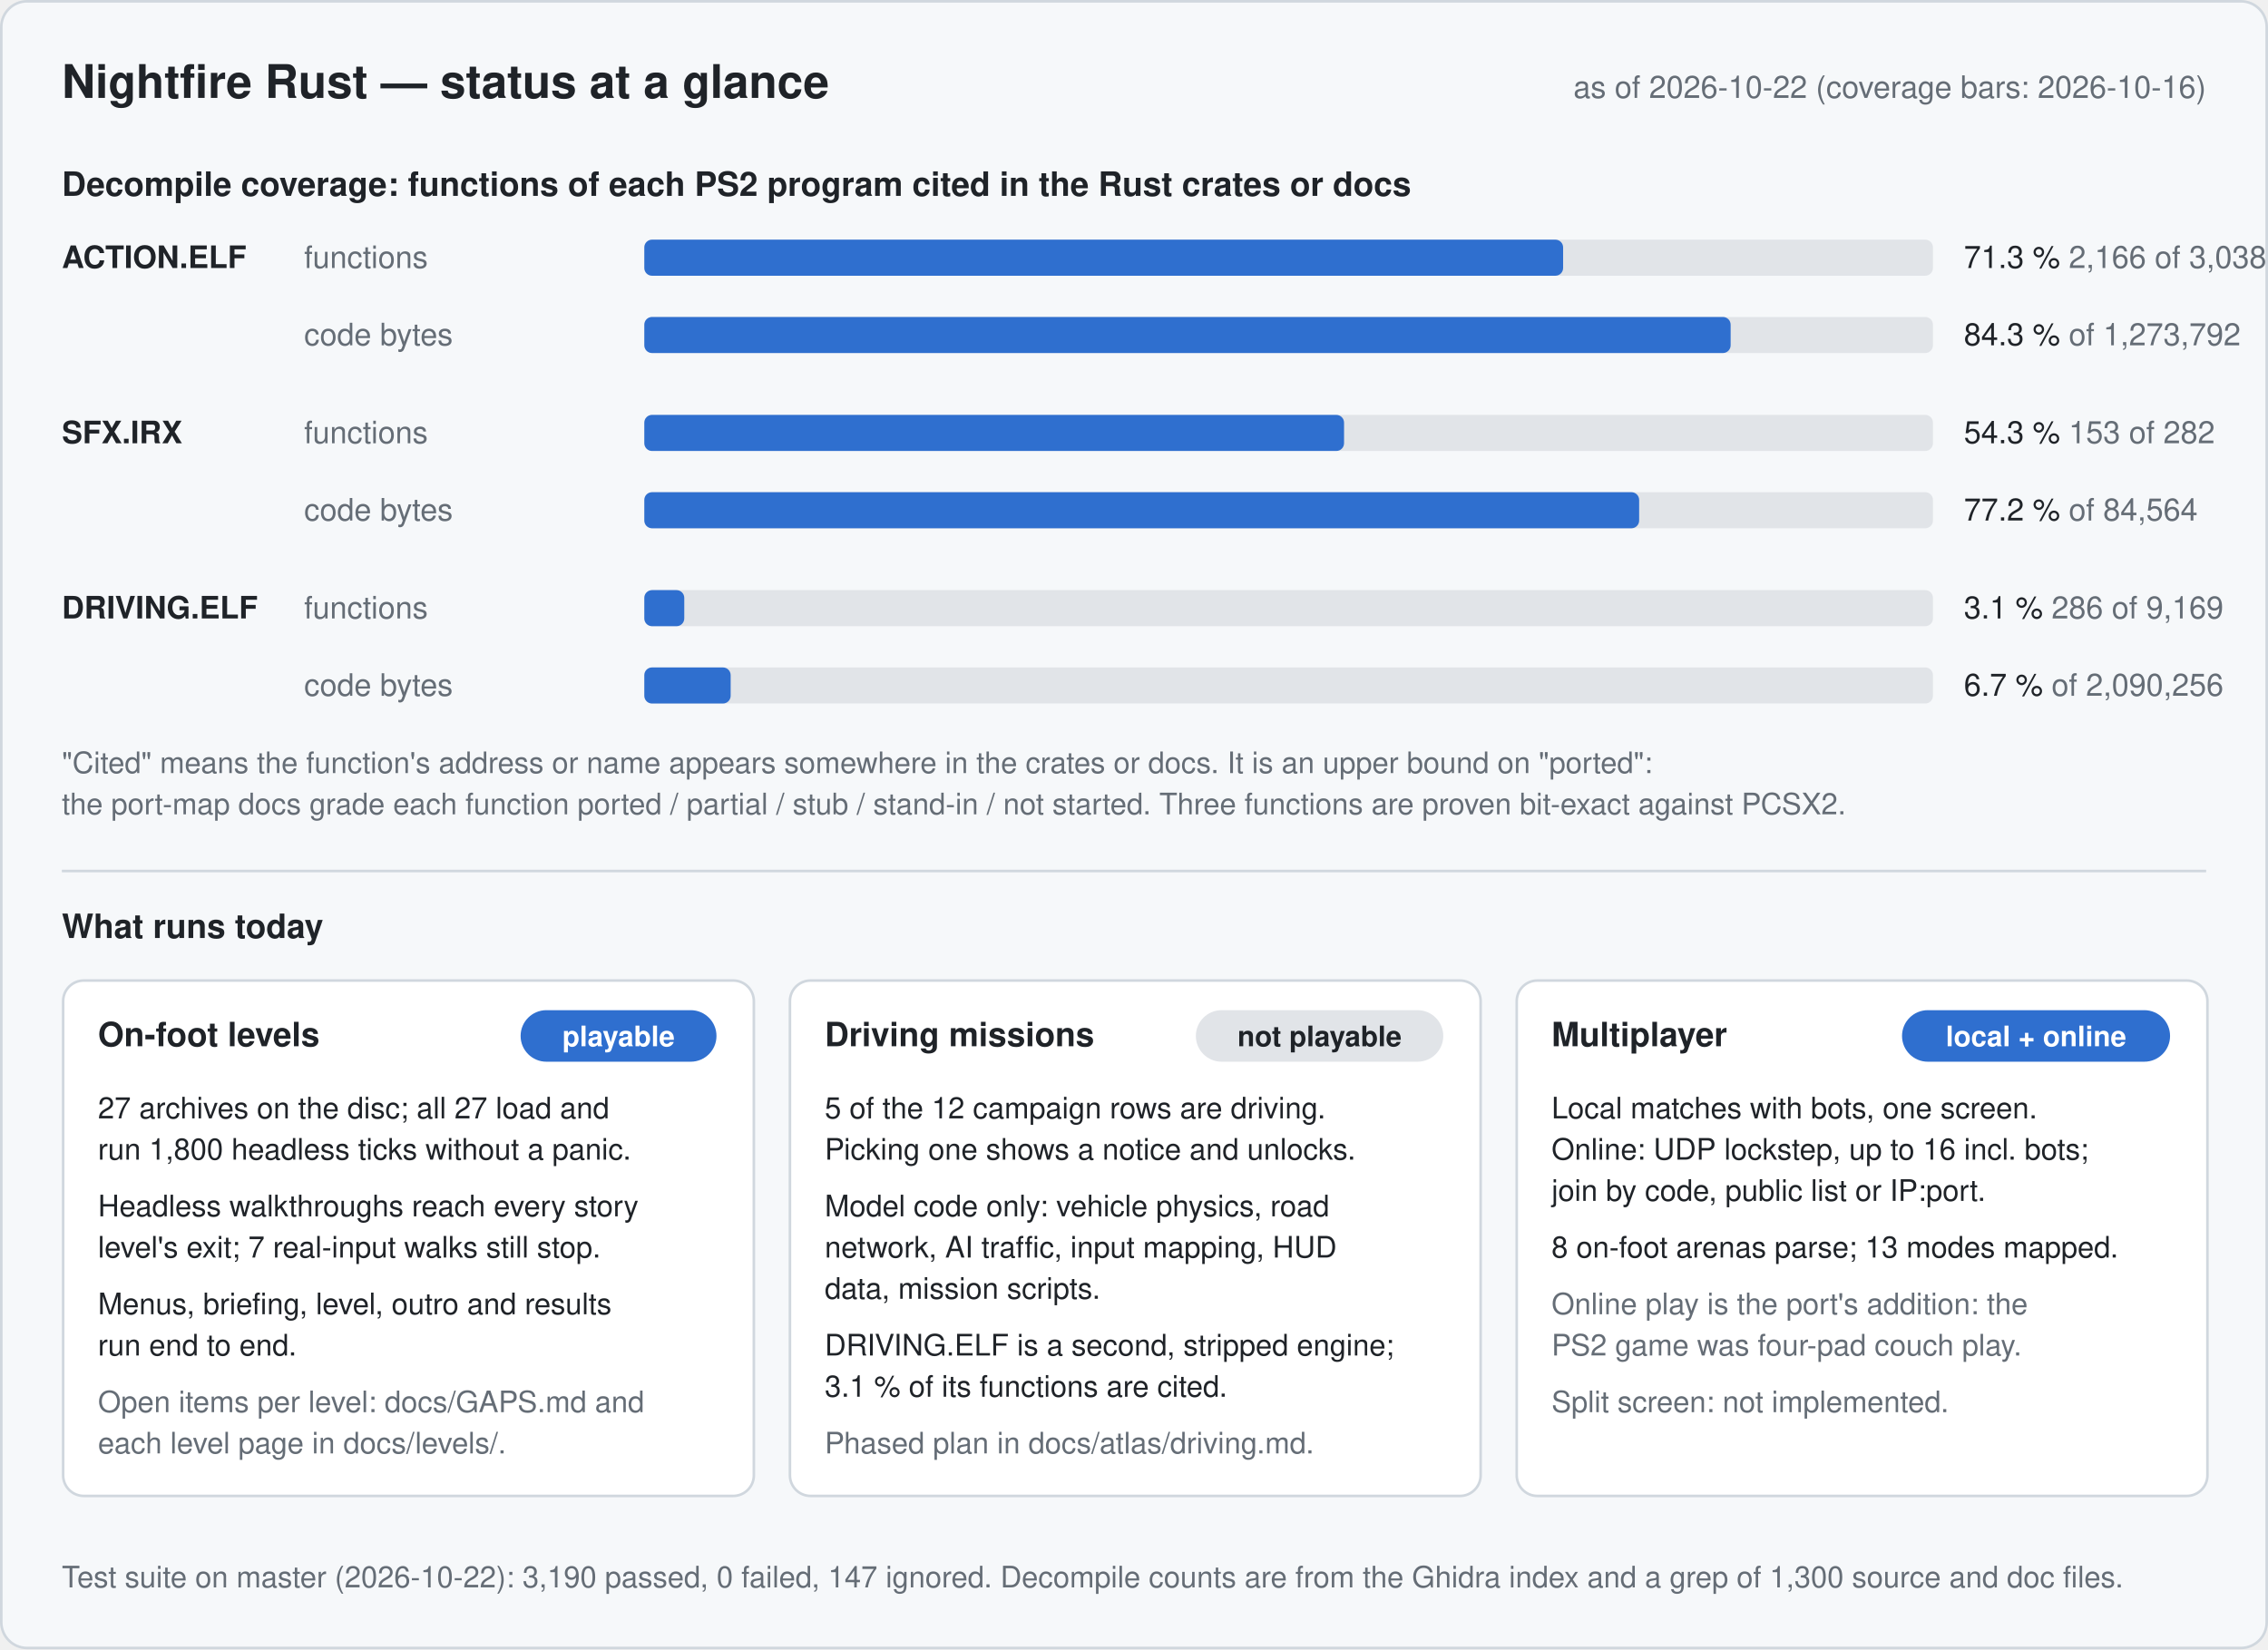
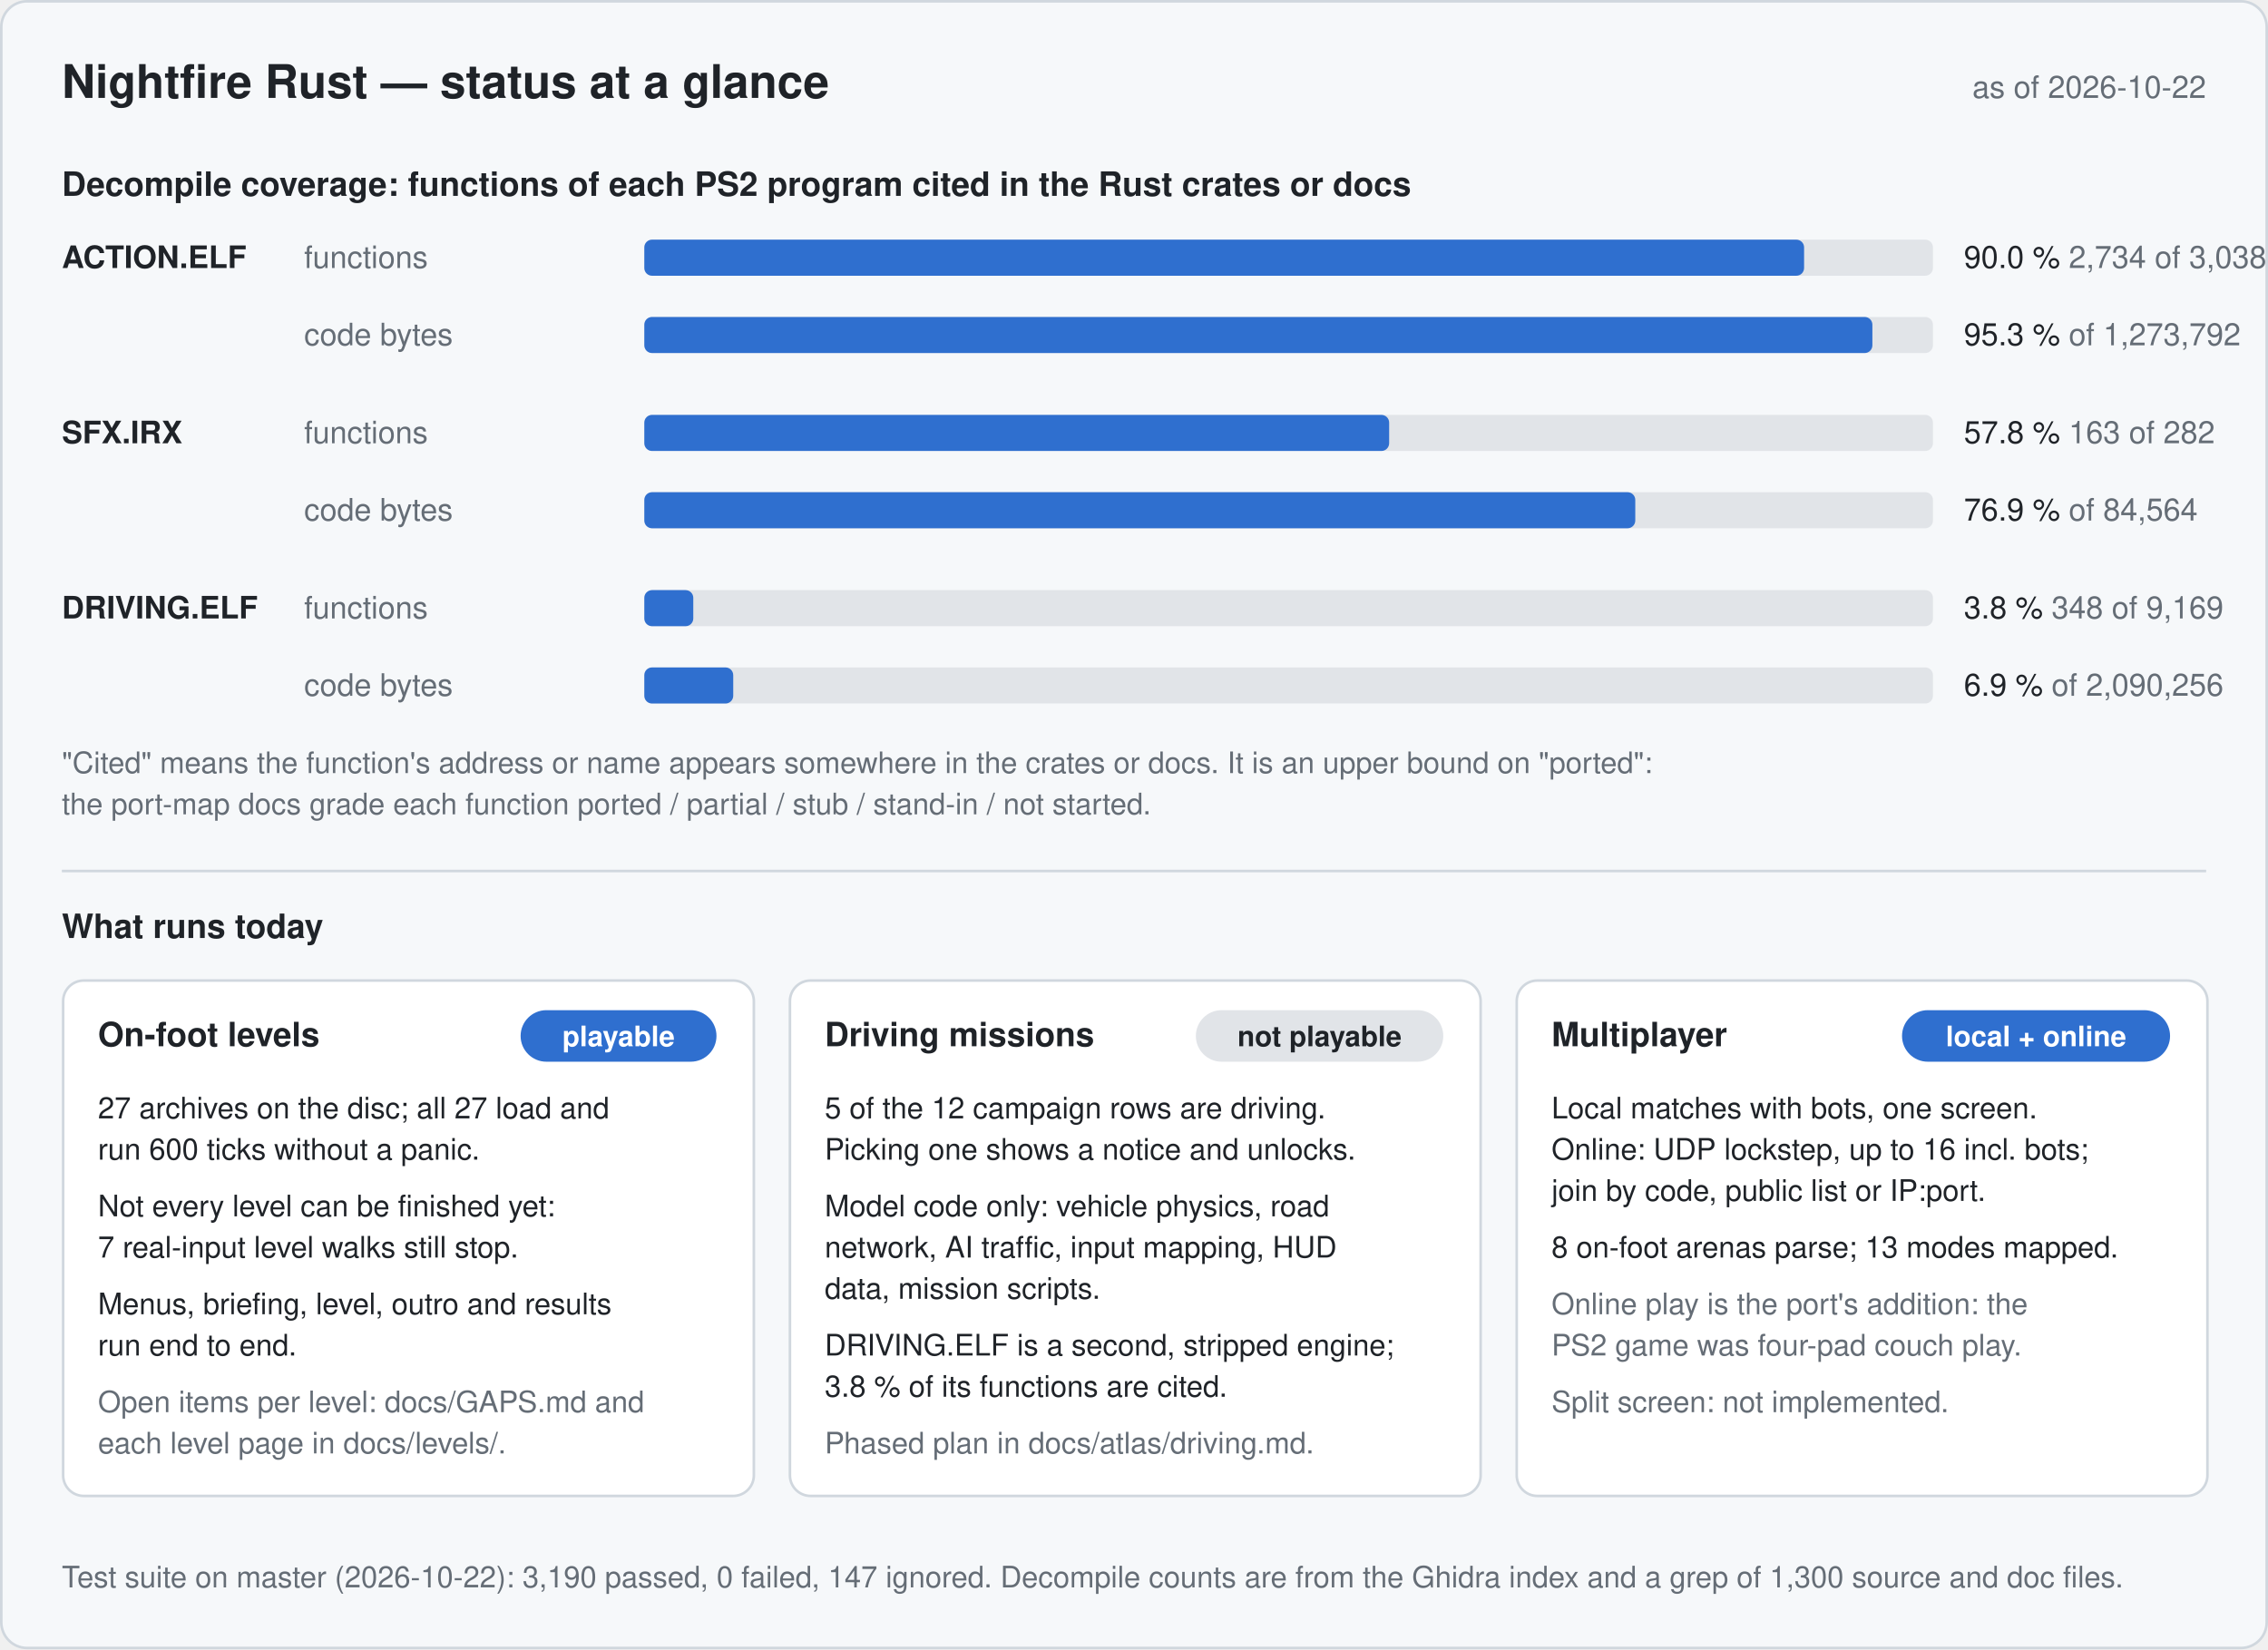
<svg xmlns="http://www.w3.org/2000/svg" width="880" height="640" viewBox="0 0 880 640" font-family="-apple-system, 'Segoe UI', Helvetica, Arial, sans-serif">
  <rect x="0.5" y="0.5" width="879" height="639" rx="10" fill="#f6f8fa" stroke="#d0d7de" />
  <text x="24" y="38" font-size="18" font-weight="600" fill="#1f2328">Nightfire Rust — status at a glance</text>
-   <text x="856" y="38" font-size="12" fill="#656d76" text-anchor="end">as of 2026-10-22 (coverage bars: 2026-10-16)</text>
+   <text x="856" y="38" font-size="12" fill="#656d76" text-anchor="end">as of 2026-10-22</text>
  <text x="24" y="76" font-size="13" font-weight="600" fill="#1f2328">Decompile coverage: functions of each PS2 program cited in the Rust crates or docs</text>
  <g font-size="12">
    <text x="24" y="104" fill="#1f2328" font-weight="600">ACTION.ELF</text>
    <text x="118" y="104" fill="#656d76">functions</text>
    <rect x="250" y="93" width="500" height="14" rx="3" fill="#e1e4e8" />
-     <rect x="250" y="93" width="356.5" height="14" rx="3" fill="#2f6fcf" />
-     <text x="762" y="104" fill="#1f2328">71.3 %  <tspan fill="#656d76">2,166 of 3,038</tspan>
+     <rect x="250" y="93" width="450.0" height="14" rx="3" fill="#2f6fcf" />
+     <text x="762" y="104" fill="#1f2328">90.0 %  <tspan fill="#656d76">2,734 of 3,038</tspan>
    </text>
    <text x="118" y="134" fill="#656d76">code bytes</text>
    <rect x="250" y="123" width="500" height="14" rx="3" fill="#e1e4e8" />
-     <rect x="250" y="123" width="421.5" height="14" rx="3" fill="#2f6fcf" />
-     <text x="762" y="134" fill="#1f2328">84.3 %  <tspan fill="#656d76">of 1,273,792</tspan>
+     <rect x="250" y="123" width="476.5" height="14" rx="3" fill="#2f6fcf" />
+     <text x="762" y="134" fill="#1f2328">95.3 %  <tspan fill="#656d76">of 1,273,792</tspan>
    </text>
    <text x="24" y="172" fill="#1f2328" font-weight="600">SFX.IRX</text>
    <text x="118" y="172" fill="#656d76">functions</text>
    <rect x="250" y="161" width="500" height="14" rx="3" fill="#e1e4e8" />
-     <rect x="250" y="161" width="271.5" height="14" rx="3" fill="#2f6fcf" />
-     <text x="762" y="172" fill="#1f2328">54.3 %  <tspan fill="#656d76">153 of 282</tspan>
+     <rect x="250" y="161" width="289.0" height="14" rx="3" fill="#2f6fcf" />
+     <text x="762" y="172" fill="#1f2328">57.8 %  <tspan fill="#656d76">163 of 282</tspan>
    </text>
    <text x="118" y="202" fill="#656d76">code bytes</text>
    <rect x="250" y="191" width="500" height="14" rx="3" fill="#e1e4e8" />
-     <rect x="250" y="191" width="386" height="14" rx="3" fill="#2f6fcf" />
-     <text x="762" y="202" fill="#1f2328">77.2 %  <tspan fill="#656d76">of 84,564</tspan>
+     <rect x="250" y="191" width="384.5" height="14" rx="3" fill="#2f6fcf" />
+     <text x="762" y="202" fill="#1f2328">76.9 %  <tspan fill="#656d76">of 84,564</tspan>
    </text>
    <text x="24" y="240" fill="#1f2328" font-weight="600">DRIVING.ELF</text>
    <text x="118" y="240" fill="#656d76">functions</text>
    <rect x="250" y="229" width="500" height="14" rx="3" fill="#e1e4e8" />
-     <rect x="250" y="229" width="15.5" height="14" rx="3" fill="#2f6fcf" />
-     <text x="762" y="240" fill="#1f2328">3.1 %  <tspan fill="#656d76">286 of 9,169</tspan>
+     <rect x="250" y="229" width="19.0" height="14" rx="3" fill="#2f6fcf" />
+     <text x="762" y="240" fill="#1f2328">3.8 %  <tspan fill="#656d76">348 of 9,169</tspan>
    </text>
    <text x="118" y="270" fill="#656d76">code bytes</text>
    <rect x="250" y="259" width="500" height="14" rx="3" fill="#e1e4e8" />
-     <rect x="250" y="259" width="33.5" height="14" rx="3" fill="#2f6fcf" />
-     <text x="762" y="270" fill="#1f2328">6.7 %  <tspan fill="#656d76">of 2,090,256</tspan>
+     <rect x="250" y="259" width="34.5" height="14" rx="3" fill="#2f6fcf" />
+     <text x="762" y="270" fill="#1f2328">6.9 %  <tspan fill="#656d76">of 2,090,256</tspan>
    </text>
  </g>
  <text x="24" y="300" font-size="11.5" fill="#656d76">"Cited" means the function's address or name appears somewhere in the crates or docs. It is an upper bound on "ported":</text>
-   <text x="24" y="316" font-size="11.5" fill="#656d76">the port-map docs grade each function ported / partial / stub / stand-in / not started. Three functions are proven bit-exact against PCSX2.</text>
+   <text x="24" y="316" font-size="11.5" fill="#656d76">the port-map docs grade each function ported / partial / stub / stand-in / not started.</text>
  <line x1="24" y1="338" x2="856" y2="338" stroke="#d0d7de" />
  <text x="24" y="364" font-size="13" font-weight="600" fill="#1f2328">What runs today</text>
  <g transform="translate(24 380)">
    <rect x="0.5" y="0.5" width="268" height="200" rx="8" fill="#ffffff" stroke="#d0d7de" />
    <text x="14" y="26" font-size="13" font-weight="600" fill="#1f2328">On-foot levels</text>
    <rect x="178" y="12" width="76" height="20" rx="10" fill="#2f6fcf" />
    <text x="216" y="26" font-size="11" font-weight="600" fill="#ffffff" text-anchor="middle">playable</text>
    <g font-size="11.5" fill="#1f2328">
      <text x="14" y="54">27 archives on the disc; all 27 load and</text>
-       <text x="14" y="70">run 1,800 headless ticks without a panic.</text>
-       <text x="14" y="92">Headless walkthroughs reach every story</text>
-       <text x="14" y="108">level's exit; 7 real-input walks still stop.</text>
+       <text x="14" y="70">run 600 ticks without a panic.</text>
+       <text x="14" y="92">Not every level can be finished yet:</text>
+       <text x="14" y="108">7 real-input level walks still stop.</text>
      <text x="14" y="130">Menus, briefing, level, outro and results</text>
      <text x="14" y="146">run end to end.</text>
      <text x="14" y="168" fill="#656d76">Open items per level: docs/GAPS.md and</text>
      <text x="14" y="184" fill="#656d76">each level page in docs/levels/.</text>
    </g>
  </g>
  <g transform="translate(306 380)">
    <rect x="0.5" y="0.5" width="268" height="200" rx="8" fill="#ffffff" stroke="#d0d7de" />
    <text x="14" y="26" font-size="13" font-weight="600" fill="#1f2328">Driving missions</text>
    <rect x="158" y="12" width="96" height="20" rx="10" fill="#e1e4e8" />
    <text x="206" y="26" font-size="11" font-weight="600" fill="#1f2328" text-anchor="middle">not playable</text>
    <g font-size="11.5" fill="#1f2328">
      <text x="14" y="54">5 of the 12 campaign rows are driving.</text>
      <text x="14" y="70">Picking one shows a notice and unlocks.</text>
      <text x="14" y="92">Model code only: vehicle physics, road</text>
      <text x="14" y="108">network, AI traffic, input mapping, HUD</text>
      <text x="14" y="124">data, mission scripts.</text>
      <text x="14" y="146">DRIVING.ELF is a second, stripped engine;</text>
-       <text x="14" y="162">3.1 % of its functions are cited.</text>
+       <text x="14" y="162">3.8 % of its functions are cited.</text>
      <text x="14" y="184" fill="#656d76">Phased plan in docs/atlas/driving.md.</text>
    </g>
  </g>
  <g transform="translate(588 380)">
    <rect x="0.5" y="0.5" width="268" height="200" rx="8" fill="#ffffff" stroke="#d0d7de" />
    <text x="14" y="26" font-size="13" font-weight="600" fill="#1f2328">Multiplayer</text>
    <rect x="150" y="12" width="104" height="20" rx="10" fill="#2f6fcf" />
    <text x="202" y="26" font-size="11" font-weight="600" fill="#ffffff" text-anchor="middle">local + online</text>
    <g font-size="11.5" fill="#1f2328">
      <text x="14" y="54">Local matches with bots, one screen.</text>
      <text x="14" y="70">Online: UDP lockstep, up to 16 incl. bots;</text>
      <text x="14" y="86">join by code, public list or IP:port.</text>
      <text x="14" y="108">8 on-foot arenas parse; 13 modes mapped.</text>
      <text x="14" y="130" fill="#656d76">Online play is the port's addition: the</text>
      <text x="14" y="146" fill="#656d76">PS2 game was four-pad couch play.</text>
      <text x="14" y="168" fill="#656d76">Split screen: not implemented.</text>
    </g>
  </g>
  <text x="24" y="616" font-size="11.5" fill="#656d76">Test suite on master (2026-10-22): 3,190 passed, 0 failed, 147 ignored. Decompile counts are from the Ghidra index and a grep of 1,300 source and doc files.</text>
</svg>
